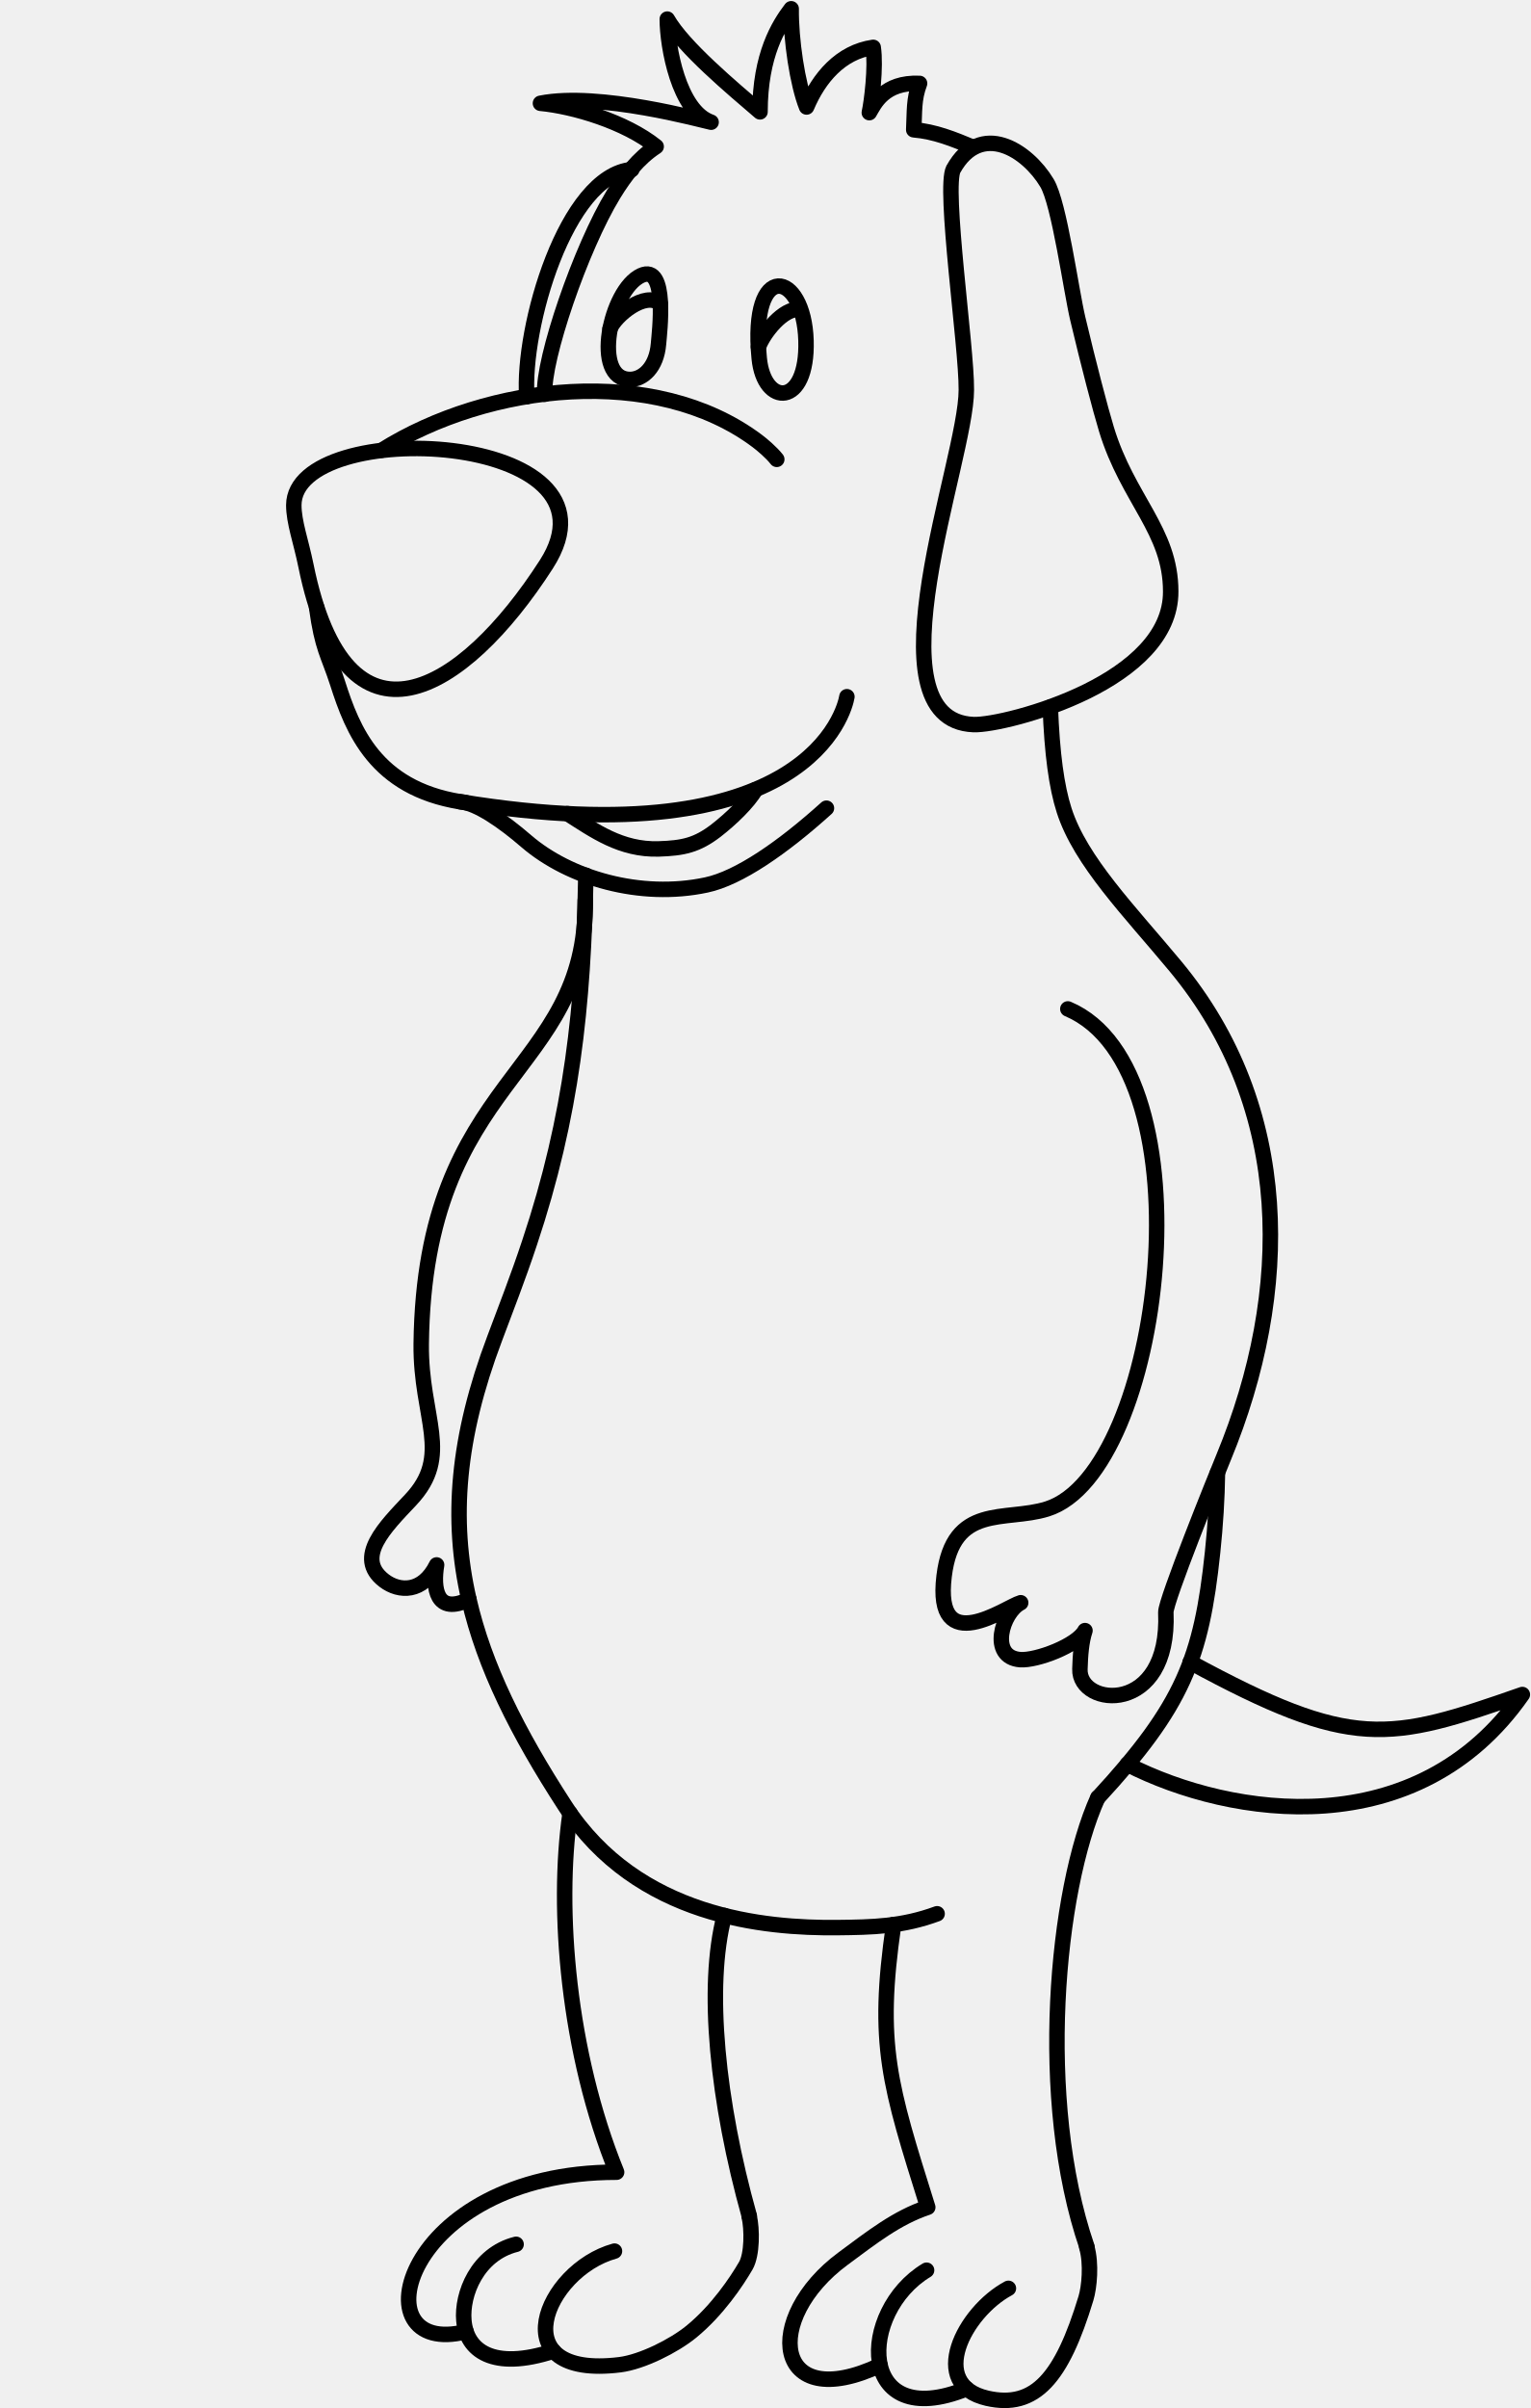
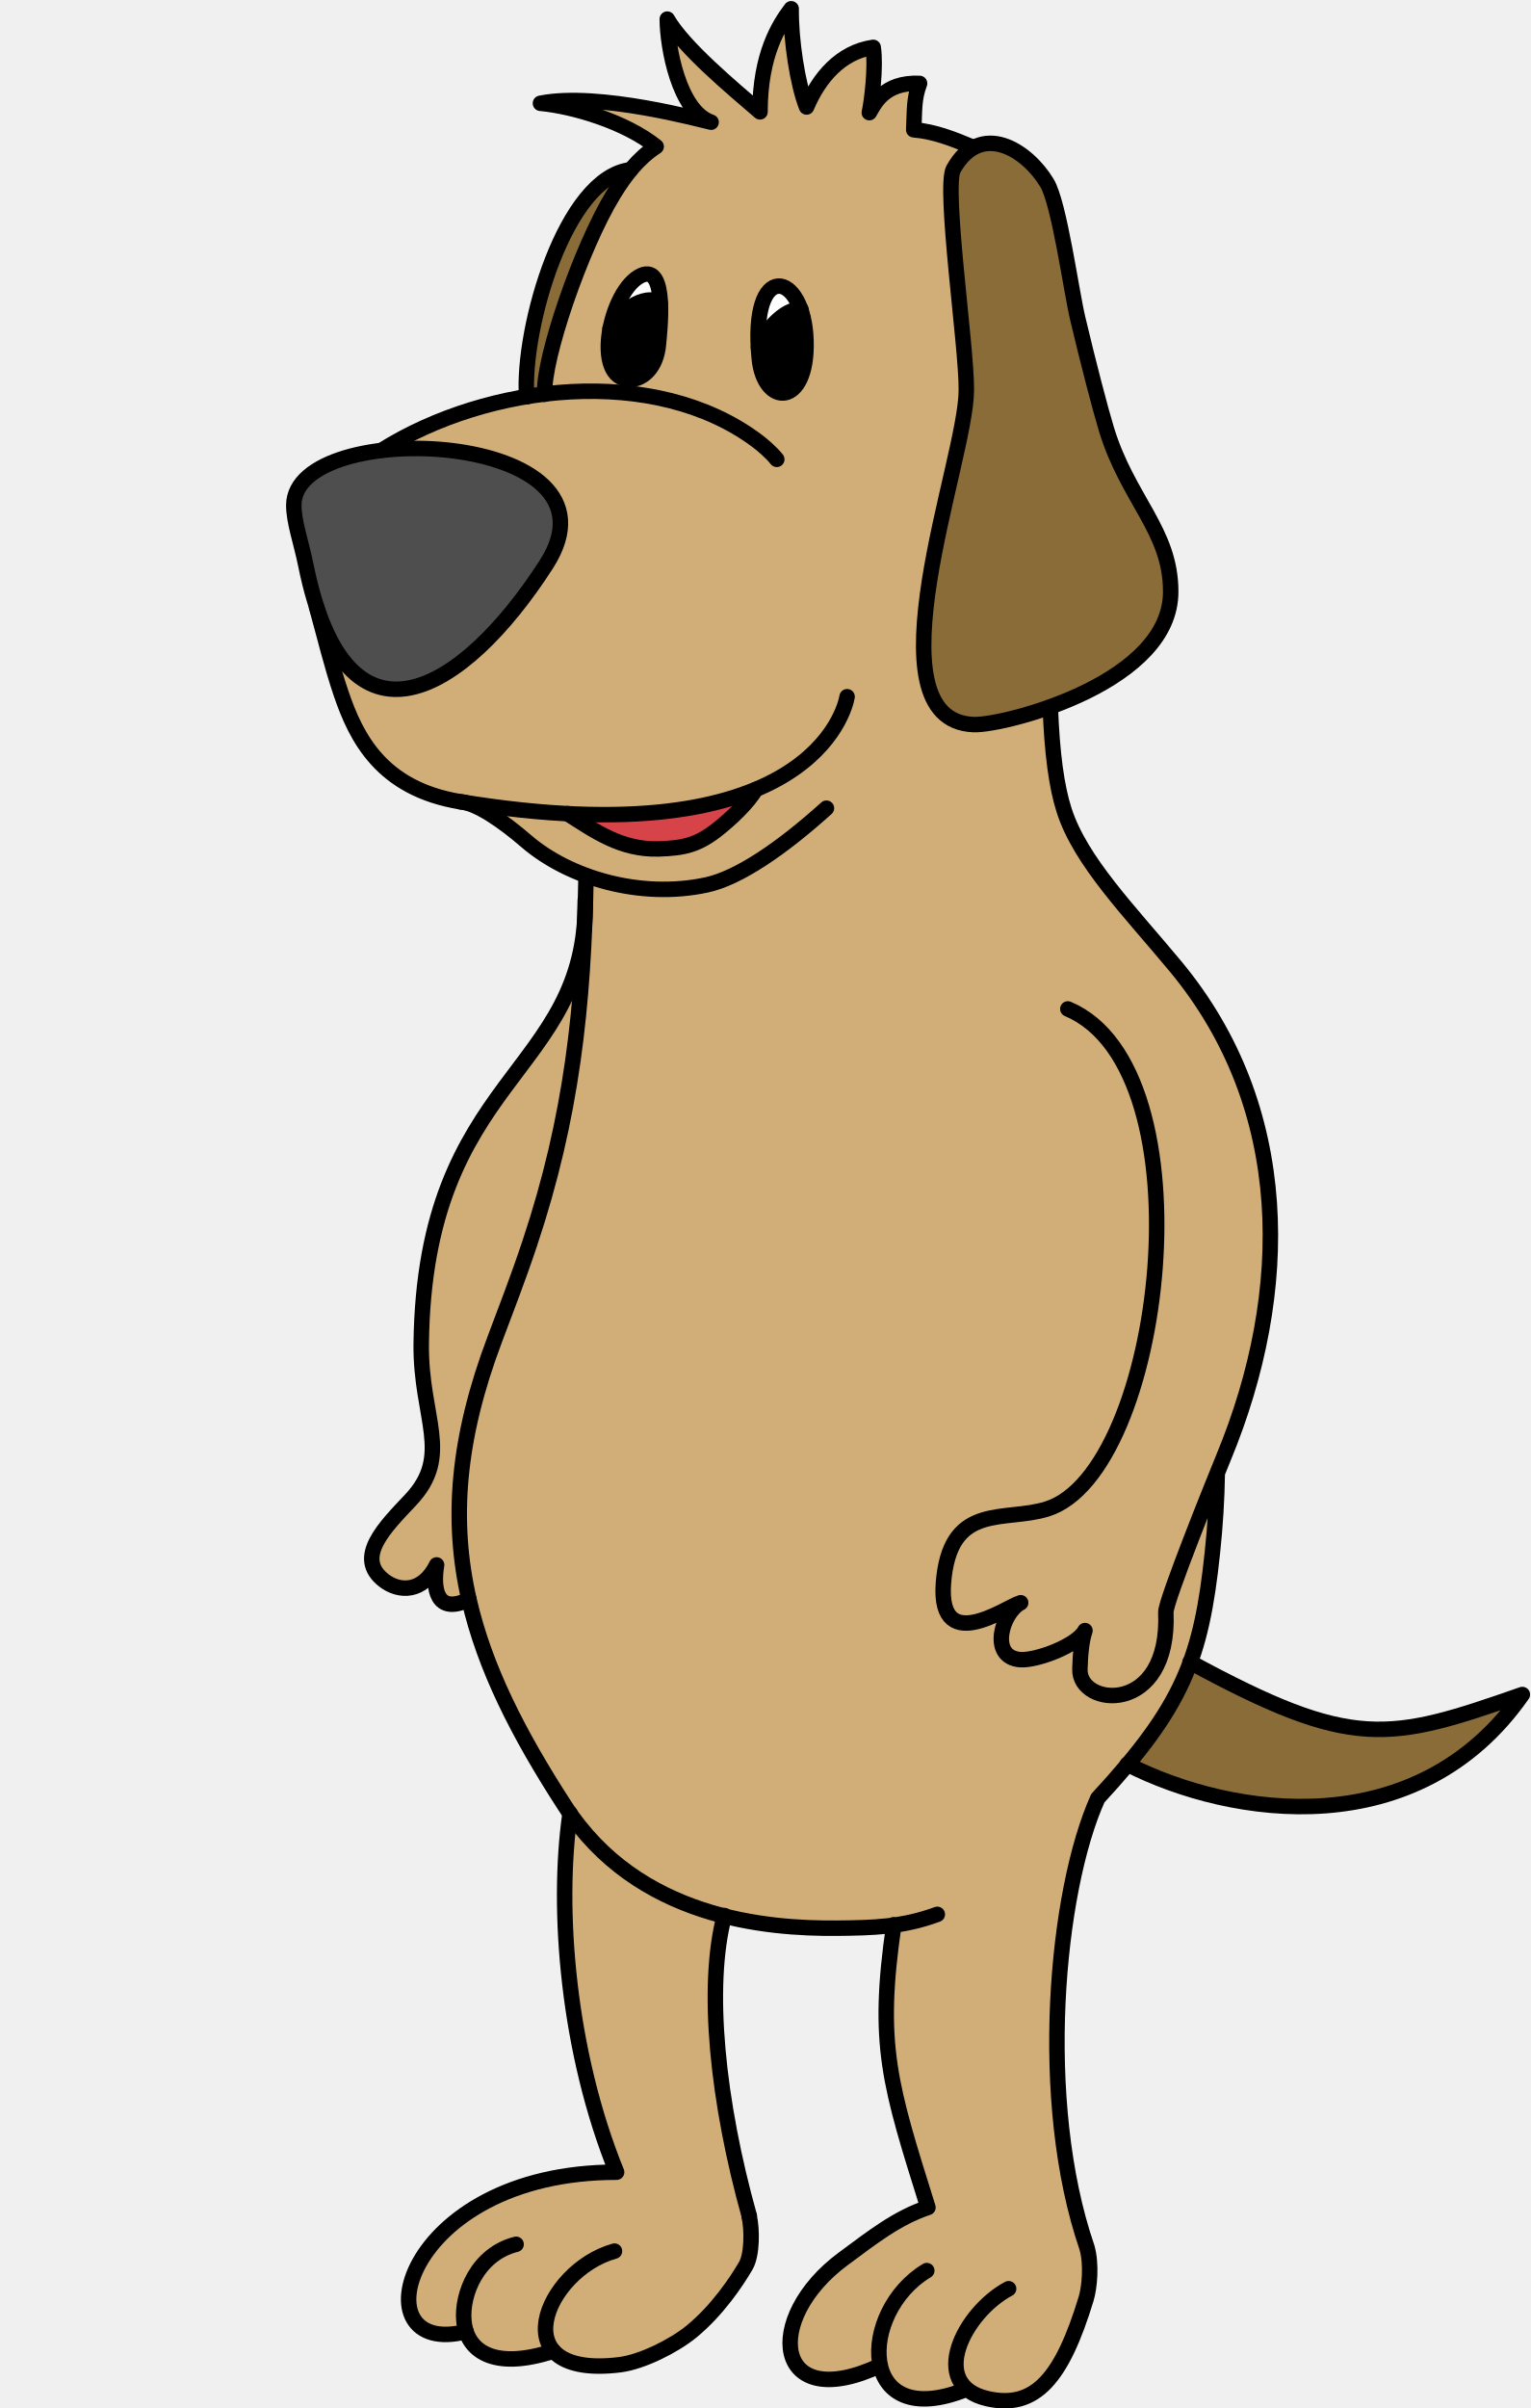
<svg xmlns="http://www.w3.org/2000/svg" xml:space="preserve" width="78.581mm" height="123.56mm" version="1.1" style="shape-rendering:geometricPrecision; text-rendering:geometricPrecision; image-rendering:optimizeQuality; fill-rule:evenodd; clip-rule:evenodd" viewBox="0 0 7858 12356">
  <defs>
    <style type="text/css">
   
    .str0 {stroke:black;stroke-width:79.37;stroke-linecap:round;stroke-linejoin:round}
-     .fil0 {fill:none}
+     .fil6 {fill:none}
+     .fil1 {fill:black}
+     .fil0 {fill:#4E4E4E}
+     .fil3 {fill:#896C37}
+     .fil5 {fill:#D1AE78}
+     .fil4 {fill:#D6444A}
+     .fil2 {fill:white}
   
  </style>
  </defs>
-   <g id="Layer_x0020_1">
-     <g id="_1159425904">
-       <path class="fil0 str0" d="M3007 4491c-12,669 -71,1234 -289,1886 -60,181 -123,341 -179,491 -192,508 -227,928 -132,1340 79,343 248,681 493,1058 373,575 1032,628 1395,625 185,-2 336,-5 515,-71m1439 -2262c-2,131 -10,266 -25,407 -57,544 -153,788 -588,1259" />
-       <path class="fil0 str0" d="M5786 9053c539,275 1490,412 2028,-358 -687,240 -871,287 -1705,-166" />
-       <path class="fil0 str0" d="M5481 5177c738,311 491,2380 -107,2566 -215,67 -482,-31 -528,344 -53,431 320,157 393,137 -96,49 -164,280 -2,292 83,6 292,-72 332,-149 -19,56 -24,130 -26,197 -8,197 464,242 441,-291 -2,-58 256,-697 297,-796 351,-850 355,-1793 -247,-2518 -235,-283 -488,-539 -572,-801 -39,-121 -62,-291 -71,-530" />
-       <path class="fil0 str0" d="M2926 9305c-71,494 -11,1226 239,1841 -1107,0 -1332,961 -773,818" />
-       <path class="fil0 str0" d="M3718 9829c-97,368 -35,959 128,1542" />
-       <path class="fil0 str0" d="M2649 11516c-200,50 -280,258 -268,391 13,153 147,259 460,157" />
-       <path class="fil0 str0" d="M3154 11551c-359,100 -584,658 27,583 114,-14 279,-97 368,-170 133,-109 232,-257 279,-338 33,-57 33,-188 17,-255" />
-       <path class="fil0 str0" d="M4587 9875c-90,618 -22,822 175,1451 -159,53 -285,153 -434,263 -418,308 -358,805 189,548" />
-       <path class="fil0 str0" d="M5635 9224c-215,477 -314,1553 -56,2305" />
-       <path class="fil0 str0" d="M4756 11649c-353,212 -361,838 206,608" />
-       <path class="fil0 str0" d="M5176 11742c-229,123 -417,493 -109,564 246,56 383,-104 507,-513 17,-56 29,-177 4,-263" />
-       <path class="fil0 str0" d="M2913 4175c137,87 274,187 468,181 126,-4 196,-19 294,-94 76,-59 165,-144 203,-210" />
-       <path class="fil0 str0" d="M2363 4114c84,6 220,100 339,203 220,189 585,296 923,224 167,-35 393,-192 617,-394" />
-       <path class="fil0 str0" d="M1960 2310c545,-342 1401,-442 1927,-47 23,17 74,60 100,94" />
-       <path class="fil0 str0" d="M4995 756c-103,-43 -197,-81 -305,-90 5,-95 -1,-156 30,-238 -184,-8 -232,107 -258,150 12,-54 35,-234 20,-335 -168,24 -279,157 -342,306 -47,-117 -81,-348 -79,-504 -63,83 -160,236 -160,529 -141,-121 -394,-332 -476,-476 0,140 59,472 225,529 -41,-8 -575,-157 -876,-97 170,16 436,95 594,222 -92,60 -159,147 -219,245 -168,275 -364,848 -353,1026" />
-       <path class="fil0 str0" d="M3290 1414c-160,75 -254,535 -55,533 65,-1 135,-61 145,-183 4,-52 50,-415 -90,-350z" />
-       <path class="fil0 str0" d="M3131 1687c25,-65 181,-197 258,-128" />
-       <path class="fil0 str0" d="M3897 1839c-50,-509 230,-450 240,-91 10,343 -216,340 -240,91z" />
-       <path class="fil0 str0" d="M3893 1780c26,-71 127,-201 211,-192" />
-       <path class="fil0 str0" d="M3243 870c-338,30 -564,811 -539,1165" />
-       <path class="fil0 str0" d="M1625 3116c29,214 60,241 108,390 77,241 194,537 629,608 1788,292 1974,-472 1985,-539" />
-       <path class="fil0 str0" d="M2804 2896c-427,664 -1027,1024 -1234,5 -25,-123 -62,-222 -62,-309 2,-459 1740,-387 1296,304z" />
-       <path class="fil0 str0" d="M3004 4619c11,899 -826,896 -842,2277 -4,382 163,570 -55,801 -128,136 -290,294 -136,413 78,60 199,64 270,-80 -20,120 -2,259 166,177" />
-       <path class="fil0 str0" d="M4894 867c-26,47 -9,274 14,518 23,243 53,502 52,616 0,183 -129,598 -189,979 -60,384 -51,727 226,738 84,3 348,-55 583,-171 228,-113 430,-282 429,-512 0,-157 -55,-274 -123,-397 -69,-125 -152,-255 -207,-436 -31,-102 -92,-335 -147,-567 -34,-143 -95,-592 -158,-696 -101,-169 -340,-323 -481,-70z" />
-     </g>
+   <g id="Colours">
+     <path class="fil0" d="M2804 2896c292,-455 -362,-642 -843,-585 -249,29 -452,124 -453,281 0,87 37,186 62,309 16,81 35,153 56,216 245,745 785,391 1178,-221z" />
+     <path class="fil1" d="M3380 1764c2,-25 13,-119 10,-205 -77,-69 -233,63 -258,128 -25,132 -2,261 104,260 65,-1 135,-61 145,-183z" />
+     <path class="fil1" d="M4138 1748c-2,-63 -12,-117 -27,-160 -85,-9 -192,121 -218,192 1,19 2,38 4,59 25,249 250,252 240,-91z" />
+     <path class="fil2" d="M3390 1559c-4,-95 -26,-180 -100,-145 -76,35 -136,156 -159,273 25,-65 181,-197 258,-128z" />
+     <path class="fil2" d="M4111 1588c-68,-192 -237,-171 -218,192 26,-71 133,-201 218,-192z" />
+     <path class="fil3" d="M5679 2201c-31,-102 -92,-335 -147,-567 -34,-143 -95,-592 -158,-696 -79,-133 -244,-256 -379,-180 -37,21 -71,56 -101,110 -26,47 -9,274 14,518 23,243 53,502 52,616 0,183 -129,598 -189,979 -60,384 -51,727 226,738 62,3 220,-28 393,-90 63,-23 127,-49 190,-80 228,-113 430,-282 429,-512 0,-157 -55,-274 -123,-397 -69,-125 -152,-255 -207,-436z" />
+     <path class="fil3" d="M7814 8695c-687,240 -870,287 -1705,-166l-1 0c-64,175 -162,333 -322,524l1 0c539,274 1489,412 2027,-358z" />
+     <path class="fil3" d="M2795 2022c-11,-177 185,-751 353,-1026 27,-45 56,-87 88,-126 -335,38 -558,812 -534,1165 31,-5 61,-9 92,-13z" />
+     <path class="fil4" d="M3878 4051c-213,89 -521,147 -965,124 137,87 274,187 468,181 126,-4 196,-19 294,-94 76,-59 165,-144 203,-210z" />
+     <path class="fil5" d="M2718 6377c188,-564 258,-1068 281,-1626 -68,771 -822,836 -837,2145 -4,382 163,570 -55,801 -128,136 -290,294 -136,413 78,60 199,64 270,-80 -20,120 -2,259 165,177 -95,-412 -59,-832 132,-1340 56,-149 119,-310 179,-491z" />
+     <path class="fil5" d="M3845 11372c-162,-583 -224,-1174 -128,-1542 -282,-71 -579,-219 -792,-524 -71,494 -11,1226 239,1841 -1107,0 -1332,961 -773,818 40,120 176,188 448,100 53,60 160,93 340,71 114,-14 279,-97 368,-170 133,-109 232,-257 279,-338 33,-57 33,-188 17,-255z" />
+     <path class="fil5" d="M2913 4175c445,23 752,-35 965,-124 -38,66 -126,152 -203,210 -98,75 -169,90 -294,94 -195,7 -332,-93 -468,-181zm3368 3302c351,-850 355,-1793 -247,-2518 -235,-283 -488,-539 -572,-801 -39,-121 -62,-291 -71,-530 -173,62 -331,93 -393,90 -277,-11 -287,-354 -226,-738 60,-381 189,-796 189,-979 0,-114 -30,-373 -52,-616 -23,-244 -40,-471 -14,-518 30,-54 65,-90 101,-110 -103,-43 -197,-81 -305,-90 5,-95 -1,-156 30,-238 -184,-8 -232,107 -258,150 12,-54 35,-234 20,-335 -168,24 -279,157 -342,306 -47,-117 -81,-348 -79,-504 -63,83 -160,236 -160,529 -141,-121 -394,-332 -476,-476 0,140 59,472 225,529 -41,-8 -575,-157 -876,-97 170,16 436,95 594,222 -50,33 -92,73 -130,119 -32,39 -61,81 -88,126 -168,275 -364,848 -353,1026 -31,4 -62,8 -92,13 -270,45 -530,141 -743,275 481,-57 1136,130 843,585 -393,612 -933,966 -1178,221 40,144 77,299 125,440 78,230 207,491 613,558 9,1 18,2 27,4 84,21 205,106 312,198 84,72 189,132 305,175 -2,88 -4,175 -8,260 -23,558 -93,1063 -281,1626 -60,181 -123,341 -179,491 -192,508 -227,928 -132,1340 0,0 0,0 0,0 79,343 248,681 493,1058 9,13 18,27 27,39 213,305 510,453 792,524 216,54 422,63 576,61 105,-1 199,-2 293,-16 -90,618 -22,822 175,1451 -159,53 -285,153 -434,263 -418,308 -358,805 189,548 32,144 172,231 444,120 25,22 60,38 105,49 246,56 383,-104 507,-513 17,-56 29,-177 4,-263 -258,-752 -159,-1829 56,-2305 56,-61 106,-117 151,-171 160,-191 258,-349 322,-524 59,-161 90,-337 114,-564 15,-141 23,-276 25,-407 15,-37 27,-66 33,-81zm-2143 -5729c10,343 -216,340 -240,91 -2,-21 -4,-40 -4,-59 -19,-363 150,-384 218,-192 15,43 25,97 27,160zm-758 16c-10,122 -80,182 -145,183 -106,1 -129,-127 -104,-260 22,-118 83,-238 159,-273 74,-34 96,50 100,145 4,86 -8,180 -10,205z" />
+   </g>
+   <g id="lineart">
+     <path class="fil6 str0" d="M2913 4175c137,87 274,187 468,181 126,-4 196,-19 294,-94 76,-59 165,-144 203,-210" />
+     <path class="fil6 str0" d="M2363 4114c84,6 220,100 339,203 220,189 585,296 923,224 167,-35 393,-192 617,-394" />
+     <path class="fil6 str0" d="M5481 5177c738,311 491,2380 -107,2566 -215,67 -482,-31 -528,344 -53,431 320,157 393,137 -96,49 -164,280 -2,292 83,6 292,-72 332,-149 -19,56 -24,130 -26,197 -8,197 464,242 441,-291 -2,-58 256,-697 297,-796 351,-850 355,-1793 -247,-2518 -235,-283 -488,-539 -572,-801 -39,-121 -62,-291 -71,-530m-803 6248c-90,618 -22,822 175,1451 -159,53 -285,153 -434,263 -418,308 -358,805 189,548m1730 -4578c-2,131 -10,266 -25,407 -57,544 -152,788 -588,1260 -215,477 -314,1553 -56,2305 25,86 13,207 -4,263 -124,408 -261,569 -507,513 -308,-71 -121,-441 109,-564m-420 -93c-353,212 -361,838 206,608m-1955 -7765c-12,666 -72,1237 -289,1886 -60,181 -123,341 -179,491 -192,508 -227,928 -132,1340 79,343 248,681 493,1058 373,575 1032,628 1395,625 185,-2 336,-5 515,-71" />
+     <path class="fil6 str0" d="M1625 3116c40,144 77,299 125,440 78,230 207,491 613,558 1788,292 1974,-472 1985,-539m-2388 -1265c545,-342 1401,-442 1927,-47 23,17 74,60 100,94" />
+     <path class="fil6 str0" d="M2804 2896c-427,664 -1027,1024 -1234,5 -25,-123 -62,-222 -62,-309 2,-459 1740,-387 1296,304z" />
+     <path class="fil6 str0" d="M4995 756c-103,-43 -197,-81 -305,-90 5,-95 -1,-156 30,-238 -184,-8 -232,107 -258,150 12,-54 35,-234 20,-335 -168,24 -279,157 -342,306 -47,-117 -81,-348 -79,-504 -63,83 -160,236 -160,529 -141,-121 -394,-332 -476,-476 0,140 59,472 225,529 -41,-8 -575,-157 -876,-97 170,16 436,95 594,222 -92,60 -159,147 -219,245 -168,275 -364,848 -353,1026" />
+     <path class="fil6 str0" d="M4894 867c-26,47 -9,274 14,518 23,243 53,502 52,616 0,183 -129,598 -189,979 -60,384 -51,727 226,738 84,3 348,-55 583,-171 228,-113 430,-282 429,-512 0,-157 -55,-274 -123,-397 -69,-125 -152,-255 -207,-436 -31,-102 -92,-335 -147,-567 -34,-143 -95,-592 -158,-696 -101,-169 -340,-323 -481,-70z" />
+     <path class="fil6 str0" d="M5786 9053c0,0 0,0 1,0 539,274 1489,412 2027,-358 -687,240 -870,287 -1705,-166 0,0 -1,0 -1,0" />
+     <path class="fil6 str0" d="M2926 9305c-71,494 -11,1226 239,1841 -1107,0 -1332,961 -773,818" />
+     <path class="fil6 str0" d="M3718 9829c-97,368 -35,959 128,1542" />
+     <path class="fil6 str0" d="M2649 11516c-200,50 -280,258 -268,391 13,153 147,259 460,157" />
+     <path class="fil6 str0" d="M3154 11551c-359,100 -584,658 27,583 114,-14 279,-97 368,-170 133,-109 232,-257 279,-338 33,-57 33,-188 17,-255" />
+     <path class="fil6 str0" d="M3290 1414c-160,75 -254,535 -55,533 65,-1 135,-61 145,-183 4,-52 50,-415 -90,-350z" />
+     <path class="fil6 str0" d="M3131 1687c25,-65 181,-197 258,-128" />
+     <path class="fil6 str0" d="M3237 871c-335,38 -558,812 -534,1165 -24,-352 199,-1127 534,-1165z" />
+     <path class="fil6 str0" d="M3004 4619c11,899 -826,896 -842,2277 -4,382 163,570 -55,801 -128,136 -290,294 -136,413 78,60 199,64 270,-80 -20,120 -2,259 166,177" />
+     <path class="fil6 str0" d="M3897 1839c-50,-509 230,-450 240,-91 10,343 -216,340 -240,91z" />
+     <path class="fil6 str0" d="M3893 1780c26,-71 133,-201 218,-192" />
  </g>
</svg>
